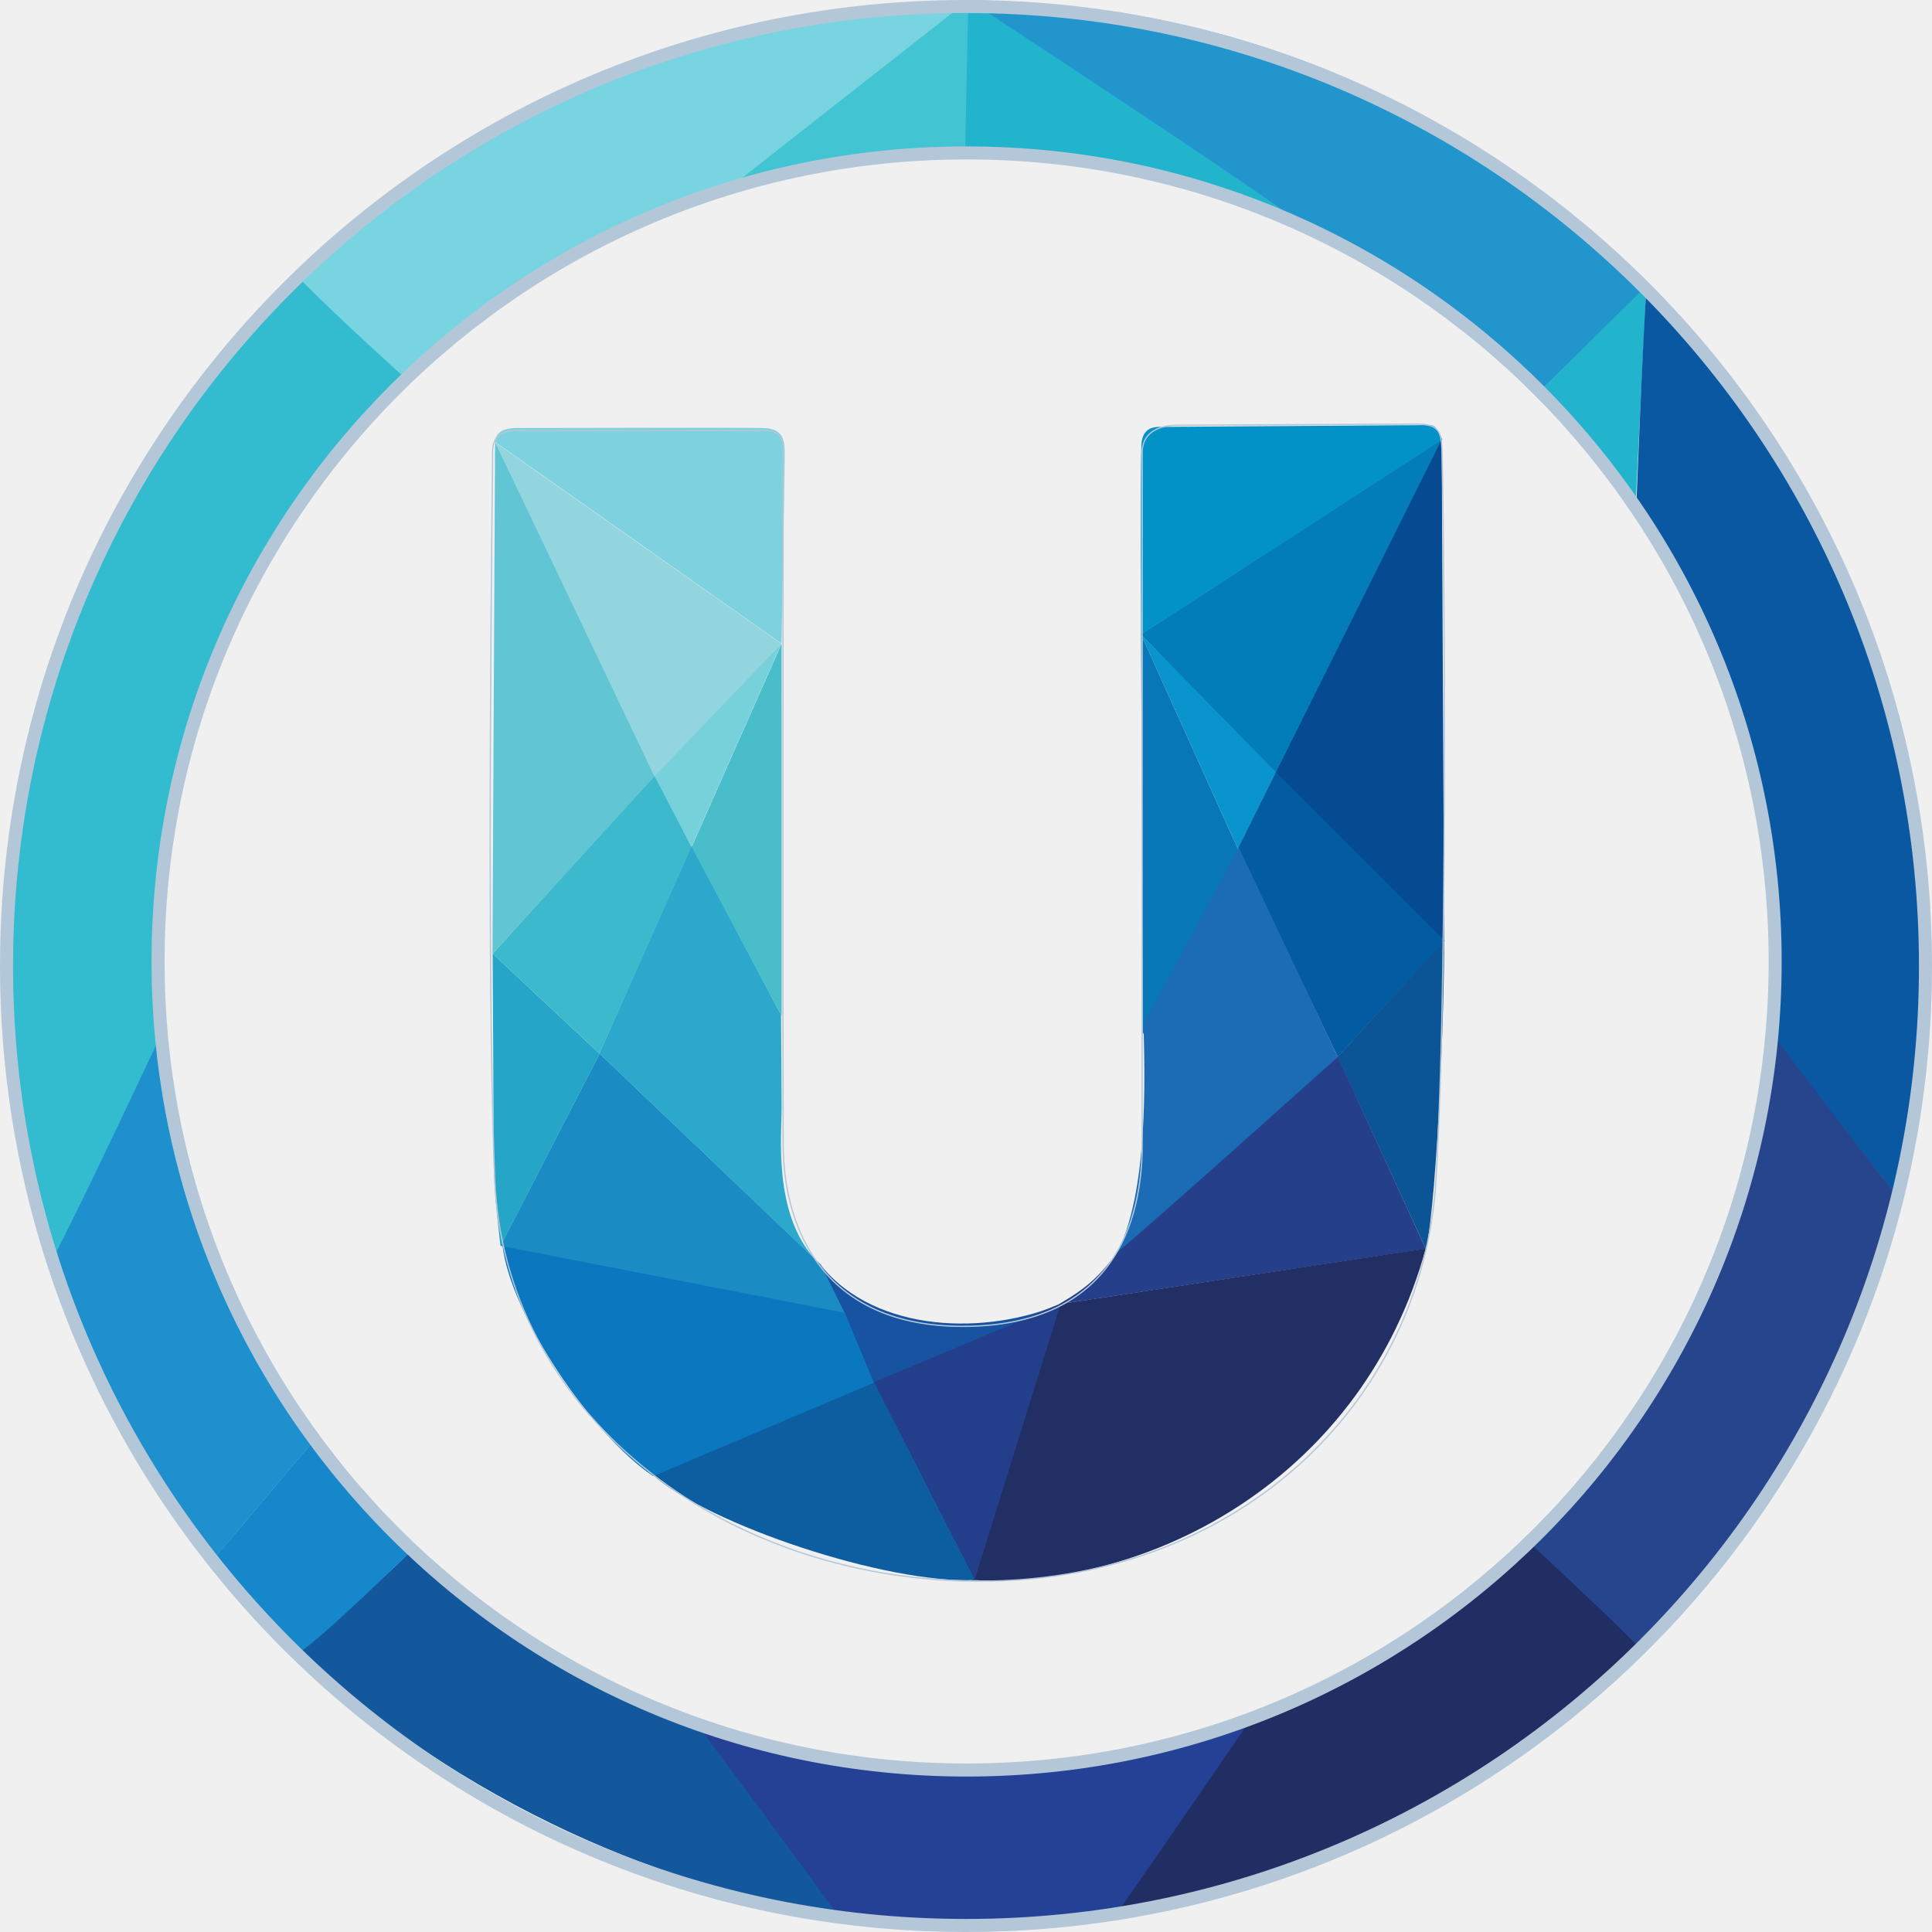
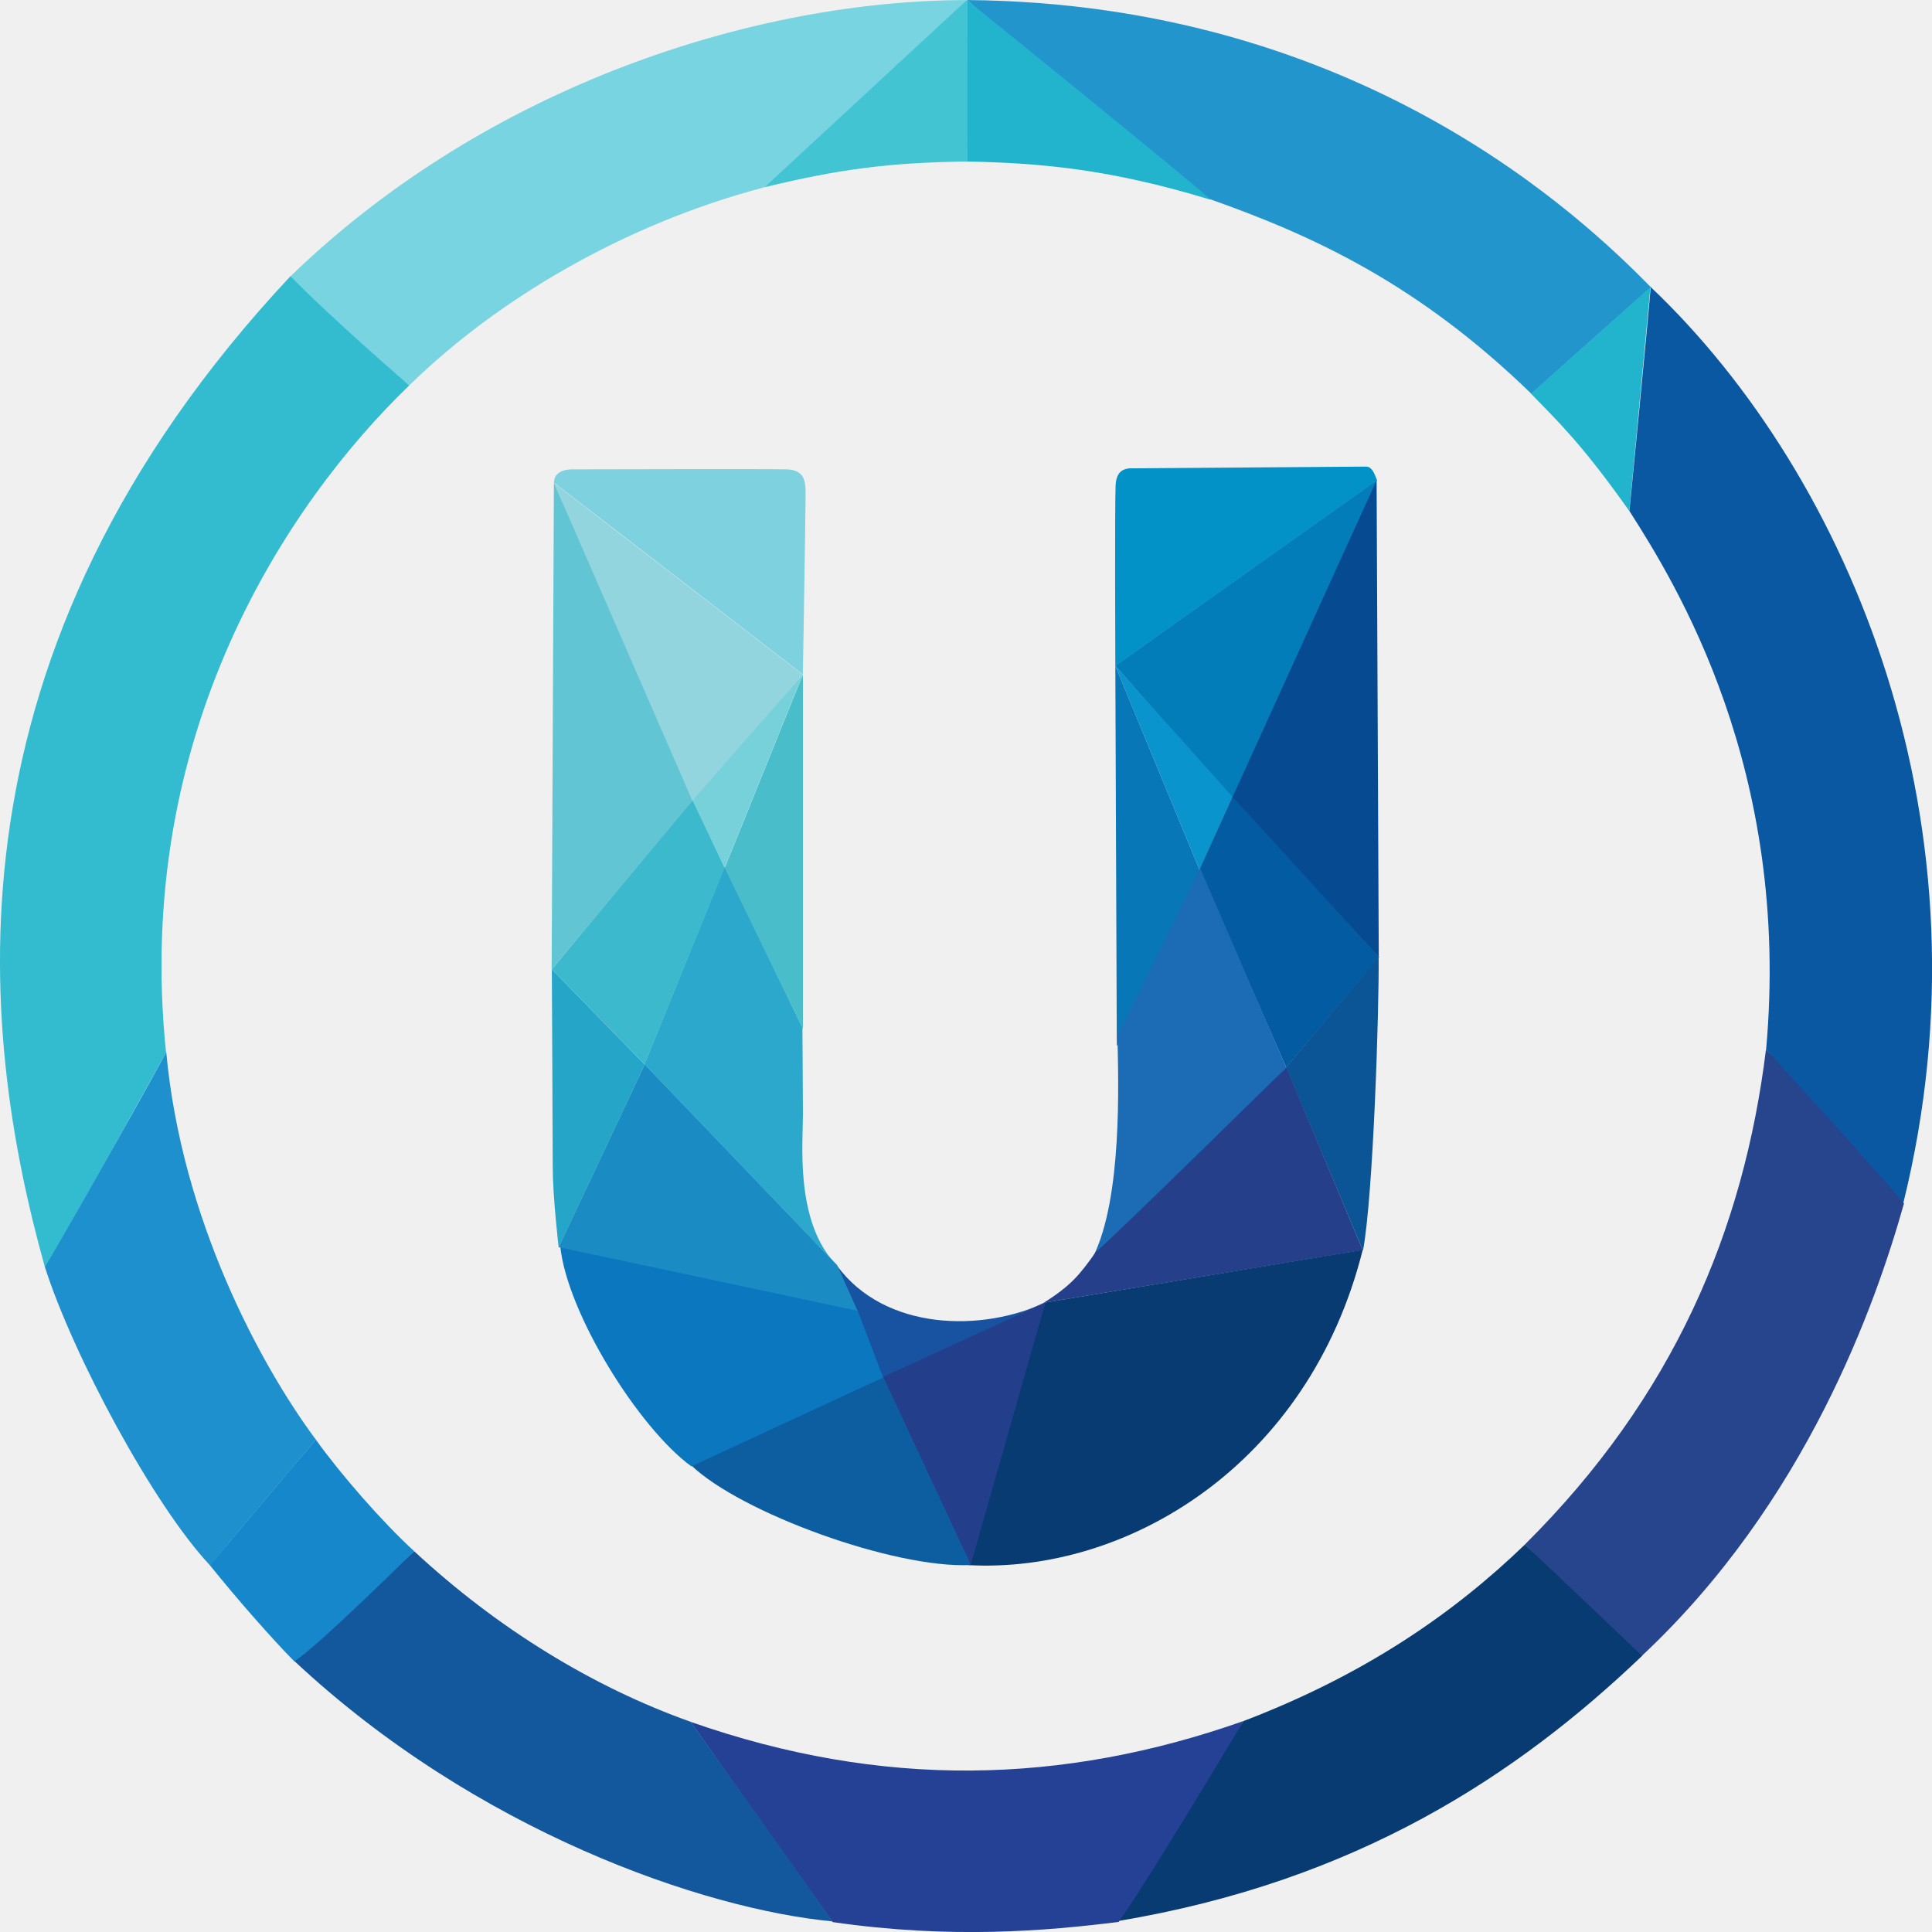
- <svg xmlns="http://www.w3.org/2000/svg" width="1500" height="1500" viewBox="0 0 1500 1500" fill="none">
-   <g clip-path="url(#clip0_8590_265)">
-     <path d="M751.875 0.234C842.77 61.681 930.028 116.878 1007.16 171.389C1097.36 218.73 1134.8 245.128 1195.44 303.977C1242.08 258.743 1278.67 222.087 1278.67 222.087C1225.85 168.307 1054.16 2.73 751.875 0.234Z" fill="#2295CD" />
-     <path d="M1195.55 303.752L1278.23 221.918L1269.76 394.652C1253.55 369.841 1221.41 328.734 1195.55 303.752Z" fill="#22B4CC" />
-     <path d="M1270.31 395.86C1310.9 456.846 1388.67 579.633 1377.4 808.313C1393.89 829.62 1473.09 928.945 1473.09 928.945C1544.97 638.25 1432.25 368.062 1278.43 221.906C1275.86 252.645 1270.31 395.86 1270.31 395.86Z" fill="#0A58A2" />
-     <path d="M1377.19 804.376C1362.28 942.603 1306.2 1082.11 1185.96 1199.37C1207.87 1215.8 1271.4 1278.56 1271.4 1278.56C1398.46 1159.72 1452.1 1006.14 1473.74 929.127C1449.36 900.013 1377.19 804.376 1377.19 804.376Z" fill="#26458D" />
-     <path d="M1187.11 1197.42C1135.58 1249.45 1062 1300.58 971.438 1333.13C951.217 1362.3 867.129 1483.08 867.129 1483.08C1051.77 1452.44 1175.71 1370.21 1271.82 1278.29C1253.77 1259.23 1187.11 1197.42 1187.11 1197.42Z" fill="#212E63" />
-     <path d="M973.36 1331.48C840.767 1389.66 662.414 1386.55 540.141 1337.82C583.282 1399.06 647.85 1483.79 647.85 1483.79C739.416 1497.03 812.796 1490.57 868.317 1483.67C891.924 1450.62 973.36 1331.48 973.36 1331.48Z" fill="#244195" />
-     <path d="M540.466 1337.82C478.774 1316.69 387.645 1269.68 319.915 1203.04C304.466 1220.2 232.664 1282.18 232.664 1282.18C372.998 1413.82 548.461 1473.93 647.695 1483.32C627.955 1455 540.466 1337.82 540.466 1337.82Z" fill="#13589D" />
-     <path d="M320.155 1203.28C303.486 1191.22 263.586 1146 244.079 1117.98C232.73 1131.11 167.691 1208.36 167.691 1208.36C189.325 1235.31 216.27 1265.88 232.728 1282.54C249.042 1272.97 320.155 1203.28 320.155 1203.28Z" fill="#1687CA" />
-     <path d="M244.218 1117.97C211.481 1078.29 135.965 952.641 126.161 800.812C99.588 850.765 40.398 977.897 40.398 977.897C62.292 1046.75 124.581 1162.61 167.828 1208.55C191.638 1179.78 244.218 1117.97 244.218 1117.97Z" fill="#1E90CD" />
-     <path d="M126.092 800.861C106.725 585.266 197.415 409.619 315.327 294.025C288.521 266.652 245.446 226.504 230.064 213.238C-42.796 504.895 -10.827 794.277 40.496 978.191C64.142 933.555 126.092 800.861 126.092 800.861Z" fill="#33BBCF" />
-     <path d="M315.231 294.141C382.382 231.694 475.286 172.212 566.247 147.216C617.936 106.702 722.706 22.911 752.019 0.348C590.575 0.418 382.738 65.302 229.855 213.58C262.682 247.147 315.231 294.141 315.231 294.141Z" fill="#78D4E0" />
-     <path d="M564.609 147.187C620.346 129.518 690.705 119.317 752.14 119.097C752.376 94.818 751.865 0.156 751.865 0.156L564.609 147.187Z" fill="#42C4D3" />
-     <path d="M749.297 119.298C834.352 115.721 950.803 144.734 1009.62 173.748C992.129 157.452 751.805 -0.062 751.805 -0.062L749.297 119.298Z" fill="#22B4CC" />
-     <path d="M1119.84 340.781L990.6 601.899L885.773 492.53L1119.84 340.781Z" fill="#037DBA" />
-     <path d="M1121.25 730.548L989.926 601.086L1119.32 341.094L1121.25 730.548Z" fill="#064B92" />
-     <path d="M885.935 492.656C885.935 492.656 885.349 360.815 886.181 345.323C886.802 333.75 893.346 330.949 902.61 331.44C902.61 331.44 1104.63 330.031 1109.79 330.031C1114.95 330.031 1117.15 334.868 1119.73 341.22C1108.64 348.515 885.935 492.656 885.935 492.656Z" fill="#0292C7" />
-     <path d="M885.938 492.656L961.209 659.309L990.633 599.571L885.938 492.656Z" fill="#0A94CD" />
-     <path d="M885.938 492.656L887.252 803.156L961.493 659.977L885.938 492.656Z" fill="#0777B7" />
-     <path d="M961.172 658.827L1038.6 820.478L1121.61 730.555L990.544 599.488L961.172 658.827Z" fill="#035BA2" />
-     <path d="M1107.19 970.081L1038.47 820.446L1121.18 730.453C1121.69 772.116 1116.41 925.442 1107.19 970.081Z" fill="#0B5495" />
-     <path d="M887.812 795.002C888.702 832.451 892.291 926.789 866.137 974.937C894.67 955.321 1038.71 820.688 1038.71 820.688L961.769 657.914L887.812 795.002Z" fill="#1B6BB5" />
-     <path d="M1106.95 969.611L821.883 1012.66C846.527 998.453 854.051 989.769 868.507 971.172C883.429 960.076 1038.75 820.469 1038.75 820.469L1106.95 969.611Z" fill="#253F8A" />
-     <path d="M1106.95 969.375C1058.69 1145.4 895.835 1233.91 754.406 1226.72C770.278 1165.2 823.17 1012.4 823.17 1012.4L1106.95 969.375Z" fill="#222F64" />
-     <path d="M756.562 1226.95L677.535 1072.14L823.581 1012.01L756.562 1226.95Z" fill="#233F8B" />
-     <path d="M637.266 982.266L677.367 1073.56L825.241 1011.55C767.524 1037.09 679.847 1035.5 637.266 982.266Z" fill="#1753A0" />
-     <path d="M756.797 1226.72C688.144 1229.77 550.898 1183.91 506.953 1145.25C558.797 1121.52 678.525 1073.11 678.525 1073.11L756.797 1226.72Z" fill="#0D5EA0" />
-     <path d="M507.187 1146.1C459.735 1114.46 395.99 1020.55 390.039 966.305C457.701 979.485 655.68 1018.71 655.68 1018.71L678.495 1073.52L507.187 1146.1Z" fill="#0A77BF" />
-     <path d="M388.594 967.268L465.534 818.004L637.369 981.853L655.681 1019.22L388.594 967.268Z" fill="#1A8BC3" />
-     <path d="M382.5 740.391C382.5 740.391 383.309 878.112 383.309 901.837C383.309 925.563 388.614 967.528 388.614 967.528L465.521 818.13L382.5 740.391Z" fill="#25A5C7" />
-     <path d="M536.952 656.484L465.332 817.88L633.055 977.923C600.149 942.305 606.887 881.69 606.861 858.651C606.845 844.606 606.39 787.924 606.39 787.924L536.952 656.484Z" fill="#2BA8CC" />
-     <path d="M382.5 740.391L508.509 601.613L536.925 657.502L465.382 817.998L382.5 740.391Z" fill="#3DB9CD" />
-     <path d="M384.374 343.125L510.069 600.727L382.355 740.519L384.374 343.125Z" fill="#62C5D4" />
-     <path d="M536.953 657.657L606.851 499.742V788.82L536.953 657.657Z" fill="#49BDCA" />
-     <path d="M507.656 601.642L606.795 499.574L536.874 657.515L507.656 601.642Z" fill="#77D1DB" />
-     <path d="M384.375 343.359L508.071 602.742L606.666 499.793L384.375 343.359Z" fill="#93D5DF" />
-     <path d="M606.795 499.688C606.795 499.688 609.168 369.368 609.168 357.286C609.168 345.206 610.91 332.717 592.137 332.281C574.797 331.878 408.427 332.281 400.774 332.281C393.122 332.281 384.441 334.755 384.441 343.213C390.483 347.241 606.795 499.688 606.795 499.688Z" fill="#7ED1DF" />
-     <path fill-rule="evenodd" clip-rule="evenodd" d="M750 0C335.836 0 0 335.836 0 750C0 1164.16 335.836 1500 750 1500C1164.16 1500 1500 1164.16 1500 750C1500 335.836 1164.16 0 750 0ZM750 10.117C1158.68 10.117 1489.88 341.312 1489.88 749.992C1489.88 1158.67 1158.68 1489.87 750 1489.87C341.32 1489.87 10.125 1158.67 10.125 749.992C10.125 341.312 341.32 10.117 750 10.117Z" fill="#B4C7D9" />
-     <path d="M400.783 334.22C413.351 334.703 589.178 334.126 595.835 334.22C602.492 334.314 608.107 338.684 608.031 347.575C607.961 356.466 607.726 820.896 608.031 888.466C608.336 956.036 640.82 1029.78 747.409 1029.78C853.998 1029.78 886.787 961.783 886.787 888.466V353.481C885.777 336.322 899.059 330.266 913.19 330.194L1099.12 329.242C1117.29 329.242 1118.89 334.793 1119.58 349.675C1120.33 365.84 1125.34 738.597 1114.91 915.714C1104.47 1092.83 956.434 1229.64 756.573 1227.62C556.712 1225.6 391.323 1094.24 384.105 915.714C377.217 745.218 382.579 361.112 382.497 350.683C382.403 340.248 388.215 333.738 400.783 334.22Z" stroke="#B4C7D9" stroke-width="1" />
-     <path fill-rule="evenodd" clip-rule="evenodd" d="M750.469 113.672C401.039 113.672 117.656 397.055 117.656 746.484C117.656 1095.91 401.039 1379.3 750.469 1379.3C1099.9 1379.3 1383.28 1095.91 1383.28 746.484C1383.28 397.055 1099.9 113.672 750.469 113.672ZM750.469 123.788C1094.44 123.788 1373.16 402.531 1373.16 746.476C1373.16 1090.44 1094.41 1369.16 750.469 1369.16C406.5 1369.16 127.781 1090.42 127.781 746.476C127.781 402.507 406.523 123.788 750.469 123.788Z" fill="#B4C7D9" />
+ <svg xmlns="http://www.w3.org/2000/svg" width="1590" height="1590" fill="none" version="1.1" viewBox="0 0 1590 1590">
+   <g>
+     <path d="m795.84 0.039c78.548 68.543 113.13 102.23 199.79 163.84 85.264 30.068 171.43 69.714 264.67 160.19 51.24-45.949 98.45-87.612 98.45-87.612-56.38-57.345-240.2-233.76-562.91-236.42z" fill="#2295CD" />
+     <path d="m1260 323.99 98.25-87.707-17.34 184.32c-38.7-54.826-58.89-73.974-80.91-96.609z" fill="#22B4CC" />
+     <path d="m1341 420.59c37.88 59.317 133.15 212.31 112.5 442.91 17.6 22.72 112.86 126.67 112.86 126.67 76.74-309.97-43.6-598.07-207.82-753.91-2.73 32.776-17.54 184.33-17.54 184.33z" fill="#0A58A2" />
+     <path d="m1453.4 863.5c-18.37 149.31-76.25 286.16-198.34 407.48 23.23 23.14 95.9 91.98 95.9 91.98 135.63-126.71 192.9-290.47 216-372.59-26.02-31.044-113.56-126.87-113.56-126.87z" fill="#26458D" />
+     <path d="m1255.1 1271c-58.62 56.63-131.73 107.22-231.77 145.42-21.59 31.09-103.91 164.65-103.91 164.65 197.12-32.67 329.42-120.35 432.03-218.36-26.43-25-96.35-91.71-96.35-91.71z" fill="#073B71" />
+     <path d="m1023.3 1416.4c-148.82 52.43-297.39 55.96-454.98 0.63 46.057 65.31 116.95 164.81 116.95 164.81 97.752 14.13 176.09 7.23 235.36-0.12 25.201-35.24 102.67-165.32 102.67-165.32z" fill="#244195" />
+     <path d="m568.39 1417c-80.222-28.49-159.1-76.79-227.57-140.41-18.43 17.14-98.746 90.22-98.746 90.22 149.82 140.36 337.13 204.46 443.07 214.47-21.074-30.2-116.76-164.28-116.76-164.28z" fill="#13589D" />
+     <path d="m340.84 1276.6c-26.309-24.08-60.587-63.41-80.921-91.83-12.116 13.99-87.211 103.34-87.211 103.34 23.096 28.74 51.861 61.33 69.431 79.1 17.416-10.21 98.701-90.61 98.701-90.61z" fill="#1687CA" />
+     <path d="m259.96 1184.8c-45.431-61.09-110.63-181.64-123.14-318.99-28.369 53.264-99.996 176.53-99.996 176.53 23.373 73.42 89.871 196.96 136.04 245.95 25.419-30.68 87.097-103.49 87.097-103.49z" fill="#1E90CD" />
+     <path d="m136.67 866.27c-27.317-262.31 100.01-452.52 200.09-549.04-28.617-29.188-81.044-76.057-97.465-90.202-291.29 310.99-257.17 619.56-202.38 815.67 28.725-47.581 99.748-176.42 99.748-176.42z" fill="#33BBCF" />
+     <path d="m336.78 317.21c72.176-70.58 176.55-132.65 292.55-163.16 55.181-43.2 138.13-124.81 166.46-153.99-172.35 0.075-393.51 69.219-556.72 227.33 35.045 35.792 97.706 89.825 97.706 89.825z" fill="#78D4E0" />
+     <path d="m629.27 154.1c61.159-14.94 103.49-20.381 166.52-21.177 0.252-25.888-0.019-132.93-0.019-132.93l-166.51 154.1z" fill="#42C4D3" />
+     <path d="m795.78 132.92c58.491 1.152 116.94 5.843 200.7 31.536-18.669-17.376-200.7-164.41-200.7-164.41l2e-3 132.88z" fill="#22B4CC" />
+     <path d="m1133.4 394.84-119.05 263.26-96.57-110.26 215.62-152.99z" fill="#037DBA" />
+     <path d="m1134.7 787.79-120.97-130.52 119.19-262.12 1.78 392.64z" fill="#064B92" />
+     <path d="m917.9 547.96s-0.54-132.92 0.226-148.54c0.572-11.668 6.601-14.492 15.135-13.997 0 0 186.1-1.42 190.85-1.42s6.78 4.877 9.16 11.28c-10.22 7.355-215.37 152.68-215.37 152.68z" fill="#0292C7" />
+     <path d="m917.9 547.96 69.34 168.02 27.102-60.227-96.442-107.79z" fill="#0A94CD" />
+     <path d="m917.9 547.96 1.211 313.04 68.39-144.35-69.601-168.69z" fill="#0777B7" />
+     <path d="m987.21 715.49 71.323 162.98 76.47-90.659-120.74-132.14-27.053 59.825z" fill="#035BA2" />
+     <path d="m1121.7 1029.3-63.3-150.86 76.19-90.731c0.47 42.004-4.39 196.59-12.89 241.59z" fill="#0B5495" />
+     <path d="m919.62 852.78c0.821 37.755 4.127 132.87-19.967 181.41 26.284-19.78 158.97-155.51 158.97-155.51l-70.878-164.11-68.129 138.21z" fill="#1B6BB5" />
+     <path d="m1121.5 1028.8-262.6 43.41c22.702-14.33 29.632-23.09 42.949-41.84 13.746-11.18 156.82-151.93 156.82-151.93l62.83 150.36z" fill="#253F8A" />
+     <path d="m1121.5 1028.6c-44.45 177.46-194.48 266.7-324.76 259.45 14.622-62.02 63.345-216.07 63.345-216.07l261.42-43.38z" fill="#073B71" />
+     <path d="m798.72 1288.3-72.798-156.08 134.54-60.62-61.738 216.7z" fill="#233F8B" />
+     <path d="m688.82 1041.6 36.941 92.04 136.22-62.52c-53.169 25.75-133.94 24.16-173.16-29.52z" fill="#1753A0" />
+     <path d="m798.94 1288c-63.243 3.08-189.67-43.16-230.15-82.14 47.758-23.92 158.05-72.72 158.05-72.72l72.103 154.86z" fill="#0D5EA0" />
+     <path d="m568.99 1206.8c-43.712-31.89-102.43-126.57-107.92-181.27 62.329 13.29 244.71 52.84 244.71 52.84l21.017 55.26-157.81 73.17z" fill="#0A77BF" />
+     <path d="m459.75 1026.4 70.877-150.48 158.29 165.2 16.869 37.67-246.04-52.38z" fill="#1A8BC3" />
+     <path d="m454.14 797.72s0.745 138.85 0.745 162.77 4.887 66.228 4.887 66.228l70.846-150.62-76.478-78.376z" fill="#25A5C7" />
+     <path d="m596.41 713.12-65.975 162.72 154.5 161.36c-30.312-35.91-24.105-97.024-24.129-120.25-0.015-14.16-0.434-71.307-0.434-71.307l-63.966-132.52z" fill="#2BA8CC" />
+     <path d="m454.14 797.72 116.08-139.92 26.177 56.346-65.905 161.81-76.35-78.242z" fill="#3DB9CD" />
+     <path d="m455.86 397.2 115.79 259.71-117.65 140.94 1.859-400.65z" fill="#62C5D4" />
+     <path d="m596.41 714.31 64.389-159.21v291.45l-64.389-132.24z" fill="#49BDCA" />
+     <path d="m569.43 657.84 91.325-102.9-64.41 159.23-26.915-56.33z" fill="#77D1DB" />
+     <path d="m455.86 397.43 113.95 261.51 90.824-103.79-204.77-157.72z" fill="#93D5DF" />
+     <path d="m660.76 555.05s2.186-131.39 2.186-143.57c0-12.18 1.604-24.771-15.689-25.211-15.974-0.406-169.23 0-176.28 0-7.049 0-15.045 2.495-15.045 11.023 5.565 4.06 204.83 157.76 204.83 157.76z" fill="#7ED1DF" />
  </g>
-   <defs>
-     <clipPath id="clip0_8590_265">
-       <rect width="1500" height="1500" fill="white" />
-     </clipPath>
-   </defs>
</svg>
